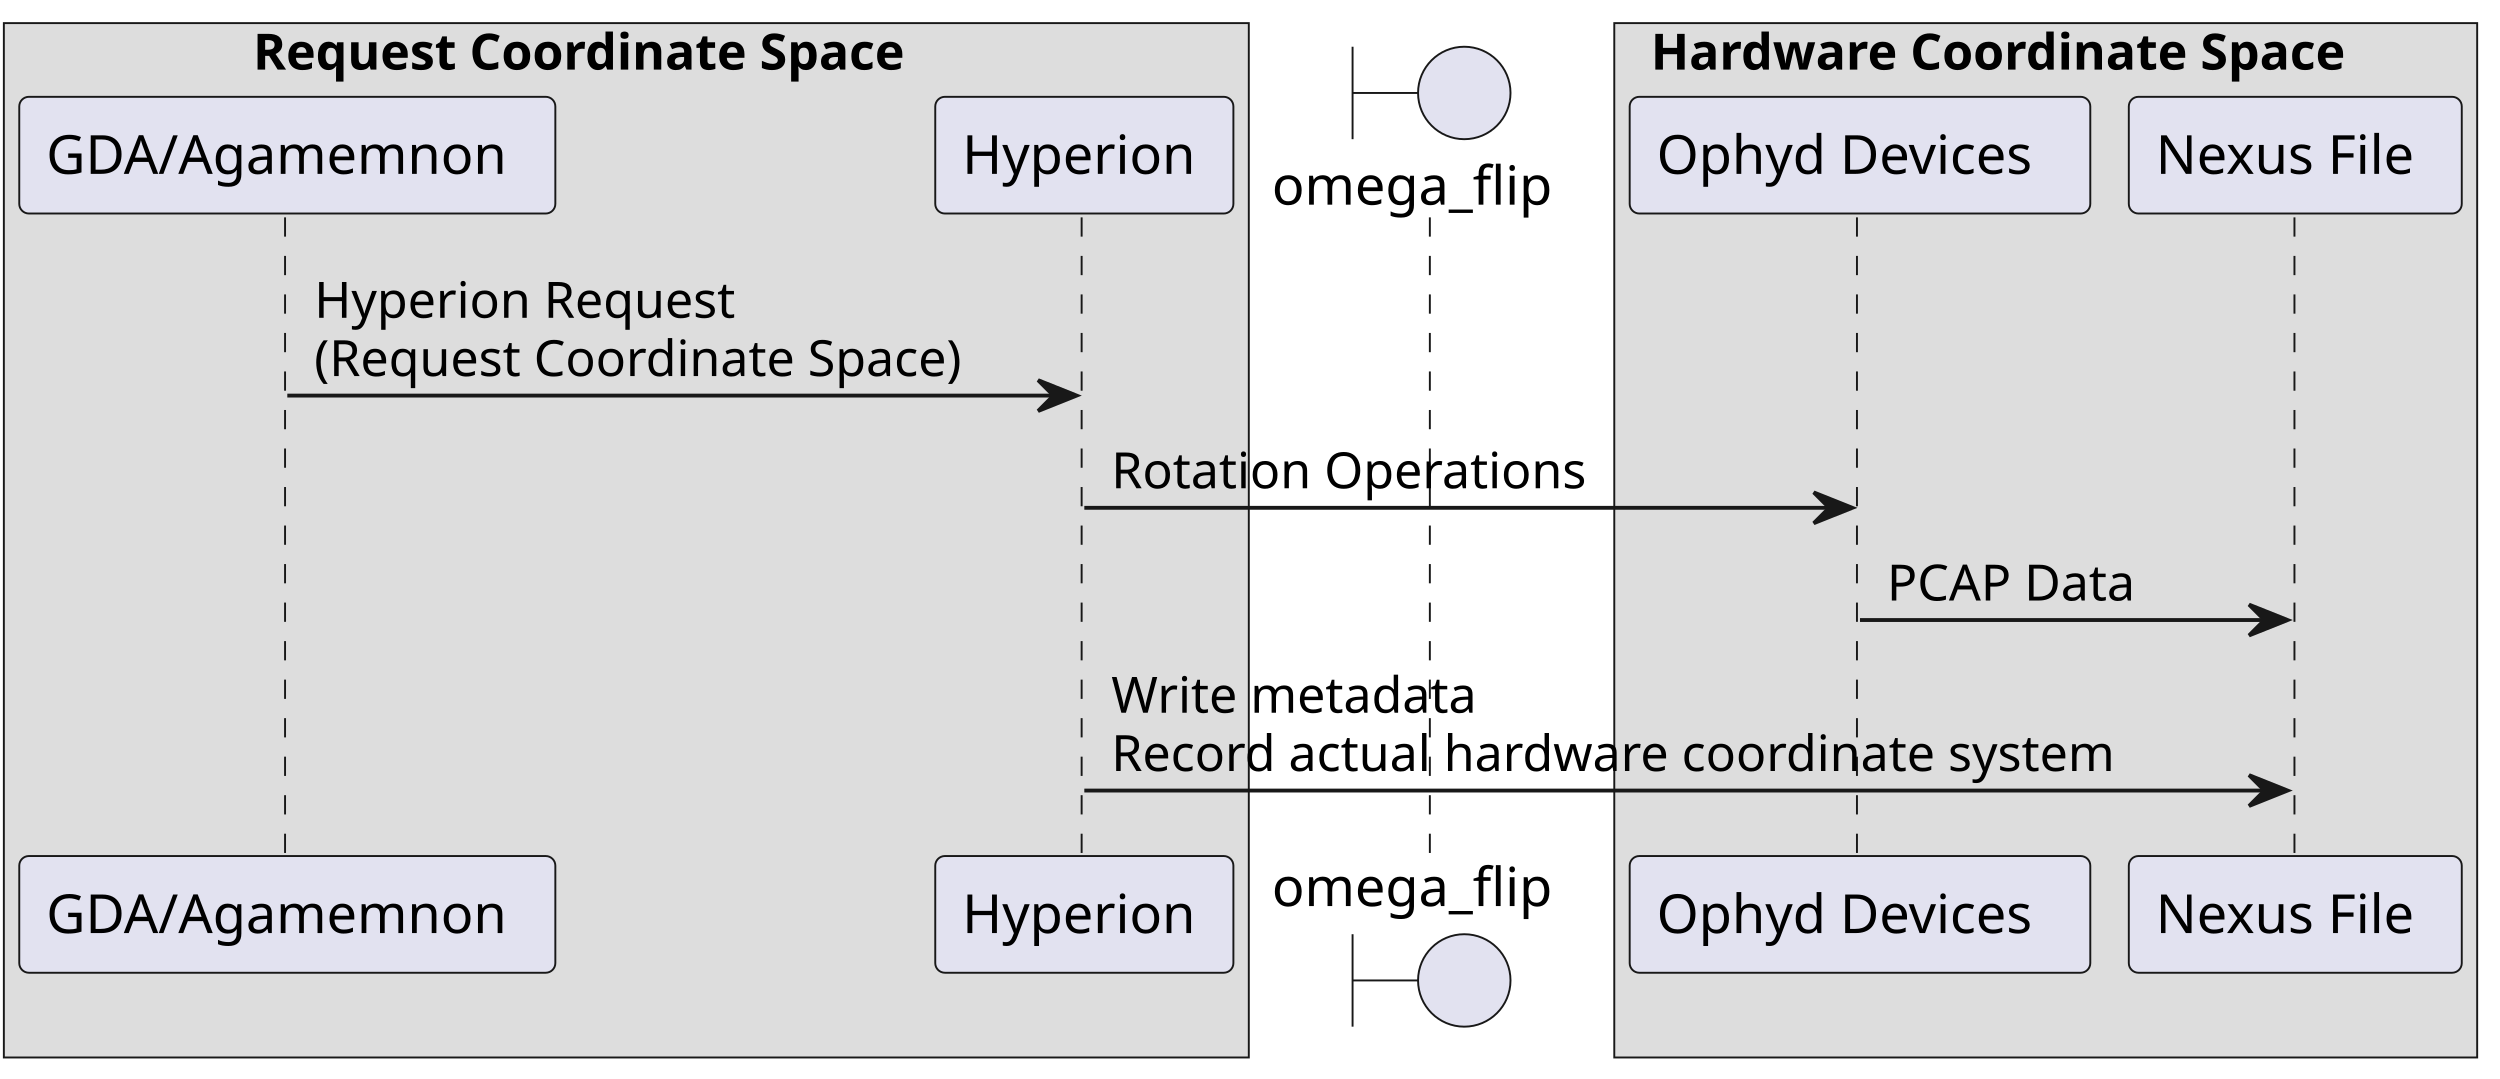
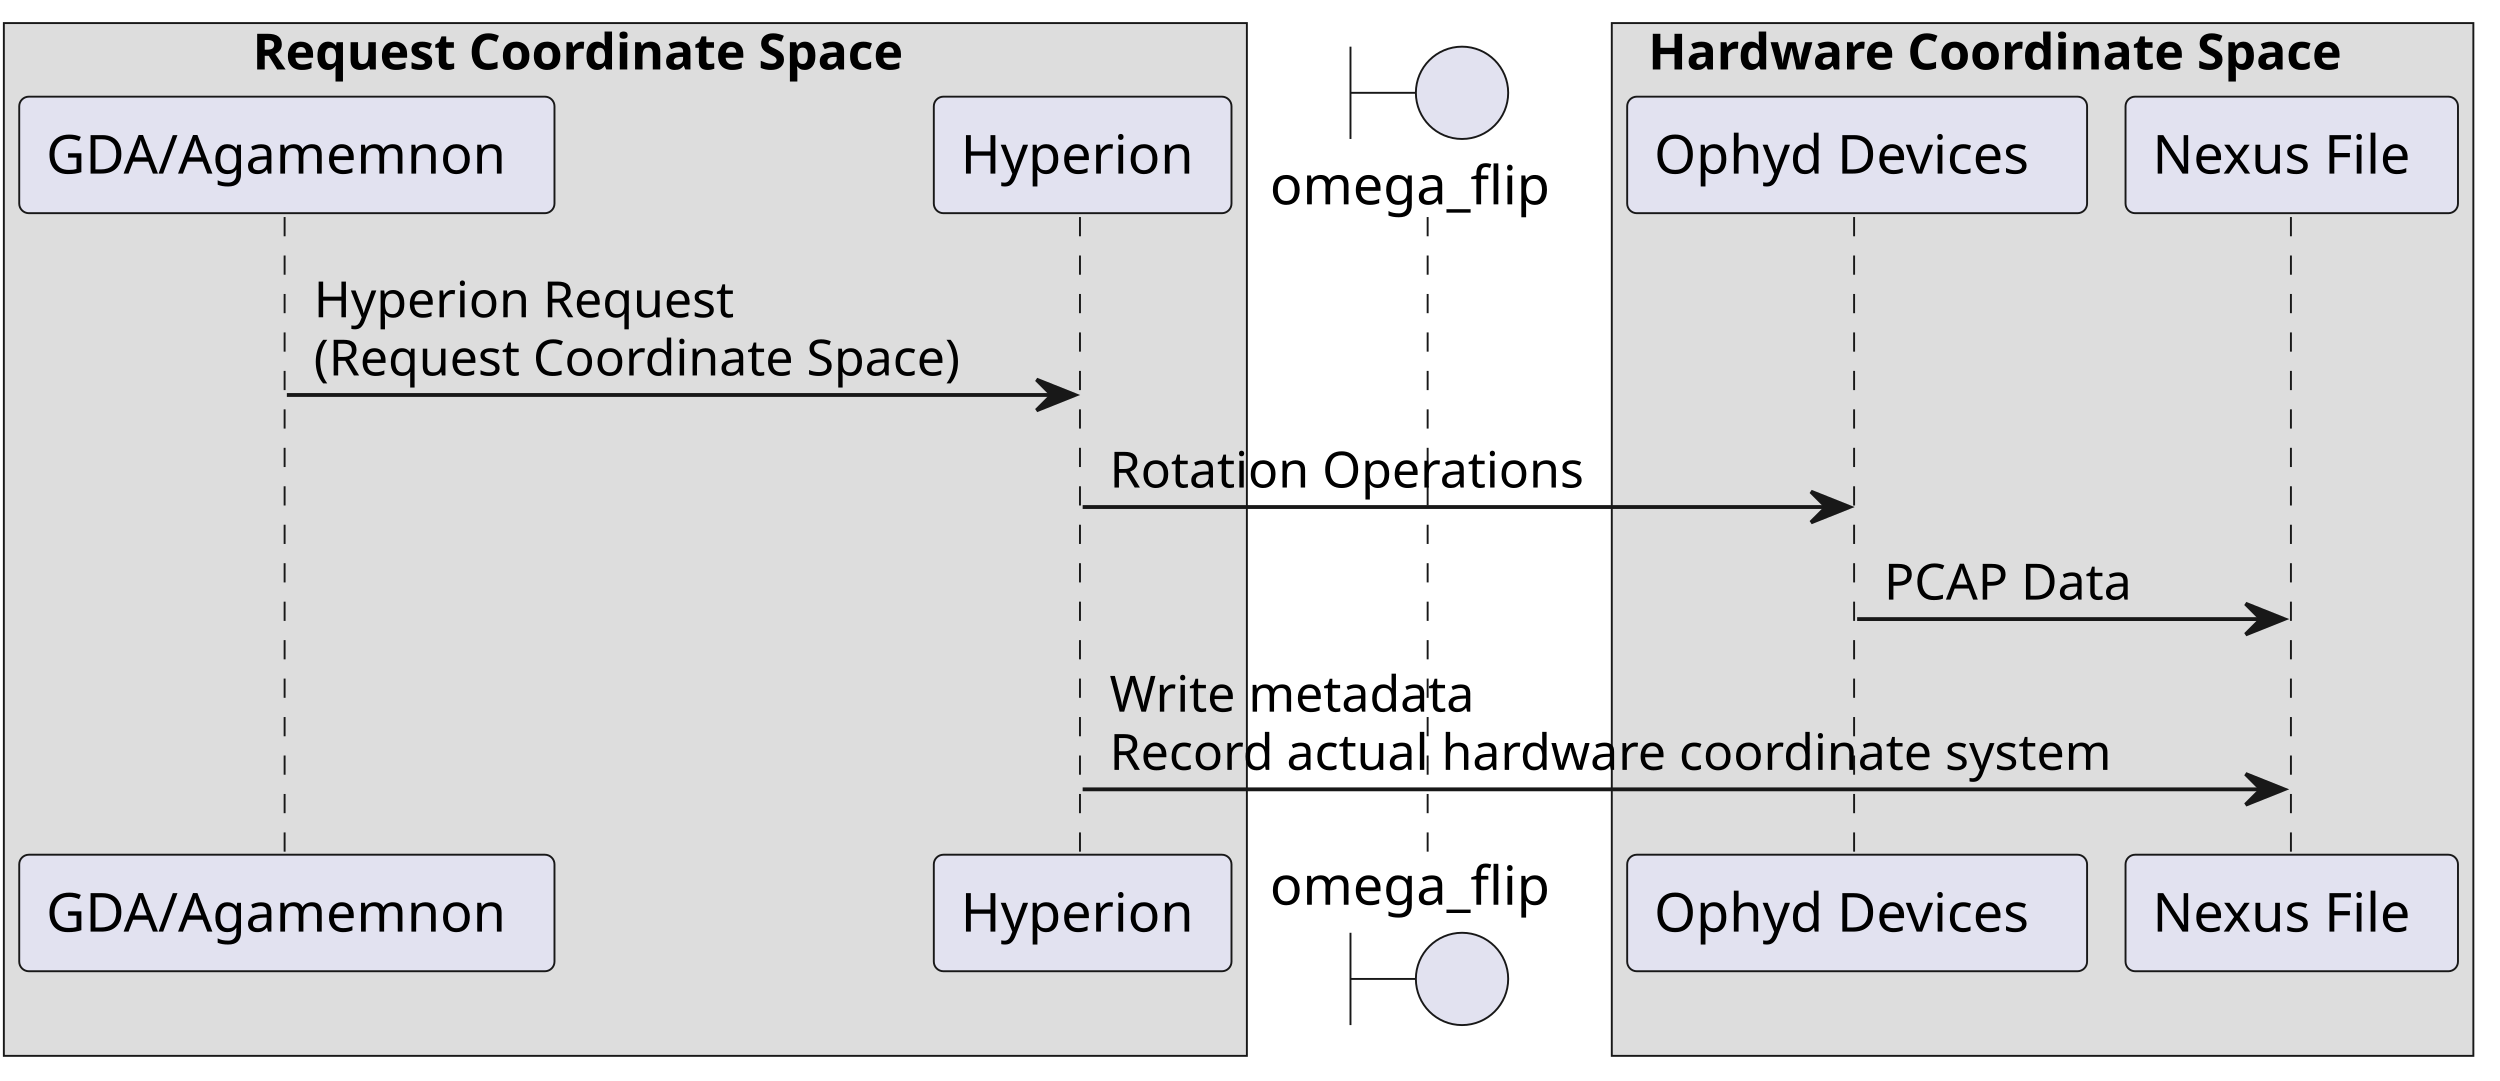
- <svg xmlns="http://www.w3.org/2000/svg" contentStyleType="text/css" data-diagram-type="SEQUENCE" height="280px" preserveAspectRatio="none" style="width:649px;height:280px;background:#FFFFFF;" version="1.1" viewBox="0 0 649 280" width="649px" zoomAndPan="magnify">
+ <svg xmlns="http://www.w3.org/2000/svg" contentStyleType="text/css" data-diagram-type="SEQUENCE" height="281px" preserveAspectRatio="none" style="width:650px;height:281px;background:#FFFFFF;" version="1.1" viewBox="0 0 650 281" width="650px" zoomAndPan="magnify">
  <defs />
  <g>
    <rect fill="#DDDDDD" height="268.523" style="stroke:#181818;stroke-width:0.5;" width="323.189" x="1" y="6" />
    <text fill="#000000" font-family="sans-serif" font-size="13" font-weight="bold" lengthAdjust="spacing" textLength="193.807" x="65.691" y="18.067">Request Coordinate Space</text>
    <rect fill="#DDDDDD" height="268.523" style="stroke:#181818;stroke-width:0.5;" width="224.008" x="419.066" y="6" />
    <text fill="#000000" font-family="sans-serif" font-size="13" font-weight="bold" lengthAdjust="spacing" textLength="205.029" x="428.555" y="18.067">Hardware Coordinate Space</text>
    <g class="participant-lifeline" data-entity-uid="part1" data-qualified-name="GDA.Agamemnon" id="part1-lifeline">
      <g>
        <rect fill="#000000" fill-opacity="0" height="166.797" width="8" x="70.583" y="56.43" />
        <line style="stroke:#181818;stroke-width:0.5;stroke-dasharray:5,5;" x1="74" x2="74" y1="56.43" y2="223.227" />
      </g>
    </g>
    <g class="participant-lifeline" data-entity-uid="part2" data-qualified-name="Hyperion" id="part2-lifeline">
      <g>
        <rect fill="#000000" fill-opacity="0" height="166.797" width="8" x="277.491" y="56.43" />
        <line style="stroke:#181818;stroke-width:0.5;stroke-dasharray:5,5;" x1="280.793" x2="280.793" y1="56.43" y2="223.227" />
      </g>
    </g>
    <g class="participant-lifeline" data-entity-uid="part3" data-qualified-name="omega_flip" id="part3-lifeline">
      <g>
        <rect fill="#000000" fill-opacity="0" height="166.797" width="8" x="367.627" y="56.43" />
        <line style="stroke:#181818;stroke-width:0.5;stroke-dasharray:5,5;" x1="371.189" x2="371.189" y1="56.43" y2="223.227" />
      </g>
    </g>
    <g class="participant-lifeline" data-entity-uid="part4" data-qualified-name="Ophyd Devices" id="part4-lifeline">
      <g>
        <rect fill="#000000" fill-opacity="0" height="166.797" width="8" x="478.853" y="56.43" />
        <line style="stroke:#181818;stroke-width:0.5;stroke-dasharray:5,5;" x1="482.066" x2="482.066" y1="56.43" y2="223.227" />
      </g>
    </g>
    <g class="participant-lifeline" data-entity-uid="part5" data-qualified-name="Nexus File" id="part5-lifeline">
      <g>
        <rect fill="#000000" fill-opacity="0" height="166.797" width="8" x="591.857" y="56.43" />
        <line style="stroke:#181818;stroke-width:0.5;stroke-dasharray:5,5;" x1="595.64" x2="595.64" y1="56.43" y2="223.227" />
      </g>
    </g>
    <g class="participant participant-head" data-entity-uid="part1" data-qualified-name="GDA.Agamemnon" id="part1-head">
      <rect fill="#E2E2F0" height="30.297" rx="2.5" ry="2.5" style="stroke:#181818;stroke-width:0.5;" width="139.166" x="5" y="25.133" />
      <text fill="#000000" font-family="sans-serif" font-size="14" lengthAdjust="spacing" textLength="125.166" x="12" y="45.128">GDA/Agamemnon</text>
    </g>
    <g class="participant participant-tail" data-entity-uid="part1" data-qualified-name="GDA.Agamemnon" id="part1-tail">
      <rect fill="#E2E2F0" height="30.297" rx="2.5" ry="2.5" style="stroke:#181818;stroke-width:0.5;" width="139.166" x="5" y="222.227" />
      <text fill="#000000" font-family="sans-serif" font-size="14" lengthAdjust="spacing" textLength="125.166" x="12" y="242.222">GDA/Agamemnon</text>
    </g>
    <g class="participant participant-head" data-entity-uid="part2" data-qualified-name="Hyperion" id="part2-head">
      <rect fill="#E2E2F0" height="30.297" rx="2.5" ry="2.5" style="stroke:#181818;stroke-width:0.5;" width="77.397" x="242.792" y="25.133" />
      <text fill="#000000" font-family="sans-serif" font-size="14" lengthAdjust="spacing" textLength="63.397" x="249.792" y="45.128">Hyperion</text>
    </g>
    <g class="participant participant-tail" data-entity-uid="part2" data-qualified-name="Hyperion" id="part2-tail">
      <rect fill="#E2E2F0" height="30.297" rx="2.5" ry="2.5" style="stroke:#181818;stroke-width:0.5;" width="77.397" x="242.792" y="222.227" />
      <text fill="#000000" font-family="sans-serif" font-size="14" lengthAdjust="spacing" textLength="63.397" x="249.792" y="242.222">Hyperion</text>
    </g>
    <g class="participant participant-head" data-entity-uid="part3" data-qualified-name="omega_flip" id="part3-head">
      <text fill="#000000" font-family="sans-serif" font-size="14" lengthAdjust="spacing" textLength="76.877" x="330.189" y="53.128">omega_flip</text>
      <path d="M351.127,12.133 L351.127,36.133 M351.127,24.133 L368.127,24.133" fill="none" style="stroke:#181818;stroke-width:0.5;" />
      <ellipse cx="380.127" cy="24.133" fill="#E2E2F0" rx="12" ry="12" style="stroke:#181818;stroke-width:0.5;" />
    </g>
    <g class="participant participant-tail" data-entity-uid="part3" data-qualified-name="omega_flip" id="part3-tail">
      <text fill="#000000" font-family="sans-serif" font-size="14" lengthAdjust="spacing" textLength="76.877" x="330.189" y="235.222">omega_flip</text>
      <path d="M351.127,242.523 L351.127,266.523 M351.127,254.523 L368.127,254.523" fill="none" style="stroke:#181818;stroke-width:0.5;" />
      <ellipse cx="380.127" cy="254.523" fill="#E2E2F0" rx="12" ry="12" style="stroke:#181818;stroke-width:0.5;" />
    </g>
    <g class="participant participant-head" data-entity-uid="part4" data-qualified-name="Ophyd Devices" id="part4-head">
      <rect fill="#E2E2F0" height="30.297" rx="2.5" ry="2.5" style="stroke:#181818;stroke-width:0.5;" width="119.574" x="423.066" y="25.133" />
      <text fill="#000000" font-family="sans-serif" font-size="14" lengthAdjust="spacing" textLength="105.574" x="430.066" y="45.128">Ophyd Devices</text>
    </g>
    <g class="participant participant-tail" data-entity-uid="part4" data-qualified-name="Ophyd Devices" id="part4-tail">
      <rect fill="#E2E2F0" height="30.297" rx="2.5" ry="2.5" style="stroke:#181818;stroke-width:0.5;" width="119.574" x="423.066" y="222.227" />
      <text fill="#000000" font-family="sans-serif" font-size="14" lengthAdjust="spacing" textLength="105.574" x="430.066" y="242.222">Ophyd Devices</text>
    </g>
    <g class="participant participant-head" data-entity-uid="part5" data-qualified-name="Nexus File" id="part5-head">
      <rect fill="#E2E2F0" height="30.297" rx="2.5" ry="2.5" style="stroke:#181818;stroke-width:0.5;" width="86.434" x="552.64" y="25.133" />
      <text fill="#000000" font-family="sans-serif" font-size="14" lengthAdjust="spacing" textLength="72.434" x="559.64" y="45.128">Nexus File</text>
    </g>
    <g class="participant participant-tail" data-entity-uid="part5" data-qualified-name="Nexus File" id="part5-tail">
      <rect fill="#E2E2F0" height="30.297" rx="2.5" ry="2.5" style="stroke:#181818;stroke-width:0.5;" width="86.434" x="552.64" y="222.227" />
      <text fill="#000000" font-family="sans-serif" font-size="14" lengthAdjust="spacing" textLength="72.434" x="559.64" y="242.222">Nexus File</text>
    </g>
    <g class="message" data-entity-1="part1" data-entity-2="part2" id="msg1">
      <polygon fill="#181818" points="269.491,98.695,279.491,102.695,269.491,106.695,273.491,102.695" style="stroke:#181818;stroke-width:1;" />
      <line style="stroke:#181818;stroke-width:1;" x1="74.583" x2="275.491" y1="102.695" y2="102.695" />
      <text fill="#000000" font-family="sans-serif" font-size="13" lengthAdjust="spacing" textLength="116.391" x="81.583" y="82.497">Hyperion Request</text>
      <text fill="#000000" font-family="sans-serif" font-size="13" lengthAdjust="spacing" textLength="182.908" x="81.583" y="97.629">(Request Coordinate Space)</text>
    </g>
    <g class="message" data-entity-1="part2" data-entity-2="part4" id="msg2">
      <polygon fill="#181818" points="470.853,127.828,480.853,131.828,470.853,135.828,474.853,131.828" style="stroke:#181818;stroke-width:1;" />
      <line style="stroke:#181818;stroke-width:1;" x1="281.491" x2="476.853" y1="131.828" y2="131.828" />
      <text fill="#000000" font-family="sans-serif" font-size="13" lengthAdjust="spacing" textLength="130.552" x="288.491" y="126.762">Rotation Operations</text>
    </g>
    <g class="message" data-entity-1="part4" data-entity-2="part5" id="msg3">
      <polygon fill="#181818" points="583.857,156.961,593.857,160.961,583.857,164.961,587.857,160.961" style="stroke:#181818;stroke-width:1;" />
      <line style="stroke:#181818;stroke-width:1;" x1="482.853" x2="589.857" y1="160.961" y2="160.961" />
      <text fill="#000000" font-family="sans-serif" font-size="13" lengthAdjust="spacing" textLength="68.821" x="489.853" y="155.895">PCAP Data</text>
    </g>
    <g class="message" data-entity-1="part2" data-entity-2="part5" id="msg4">
      <polygon fill="#181818" points="583.857,201.227,593.857,205.227,583.857,209.227,587.857,205.227" style="stroke:#181818;stroke-width:1;" />
      <line style="stroke:#181818;stroke-width:1;" x1="281.491" x2="589.857" y1="205.227" y2="205.227" />
      <text fill="#000000" font-family="sans-serif" font-size="13" lengthAdjust="spacing" textLength="102.045" x="288.491" y="185.028">Write metadata</text>
      <text fill="#000000" font-family="sans-serif" font-size="13" lengthAdjust="spacing" textLength="280.592" x="288.491" y="200.161">Record actual hardware coordinate system</text>
    </g>
  </g>
</svg>
